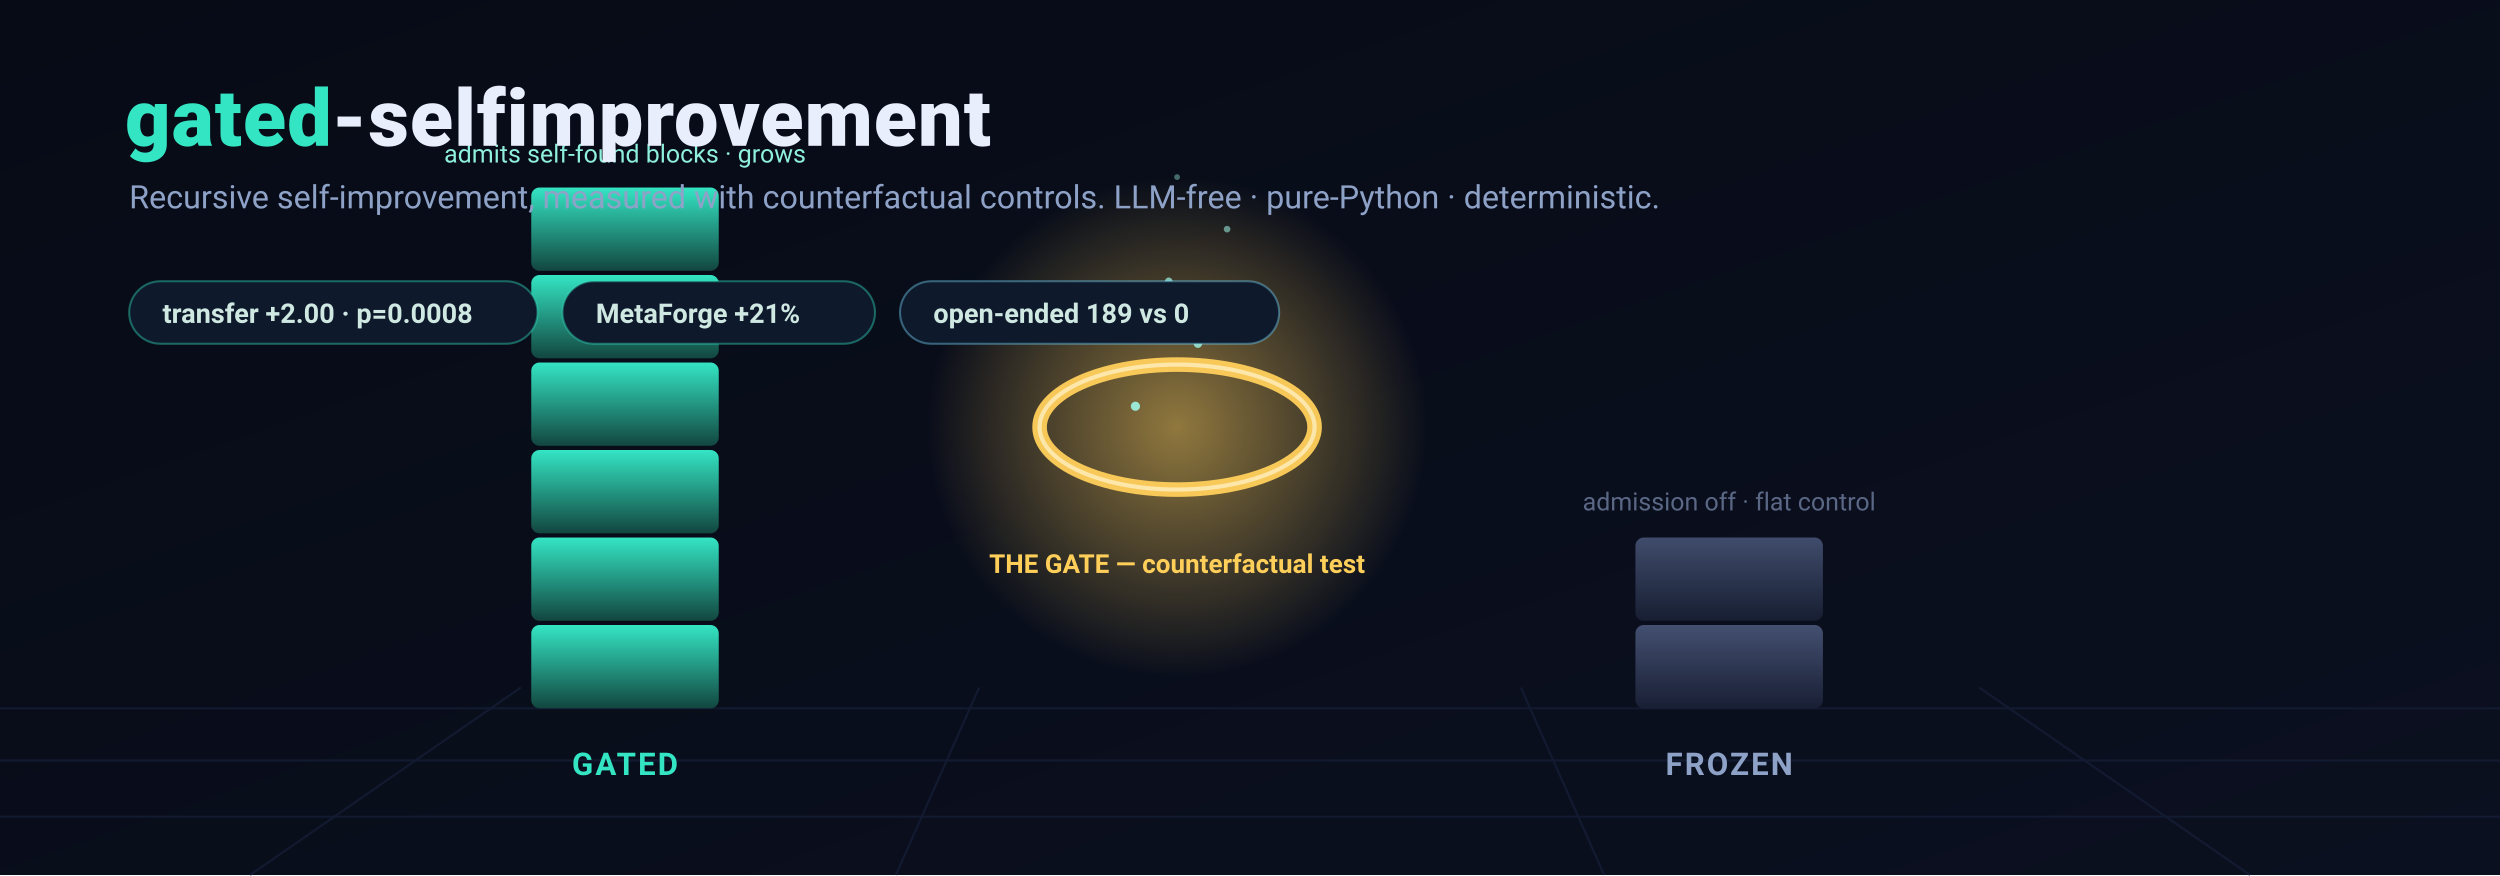
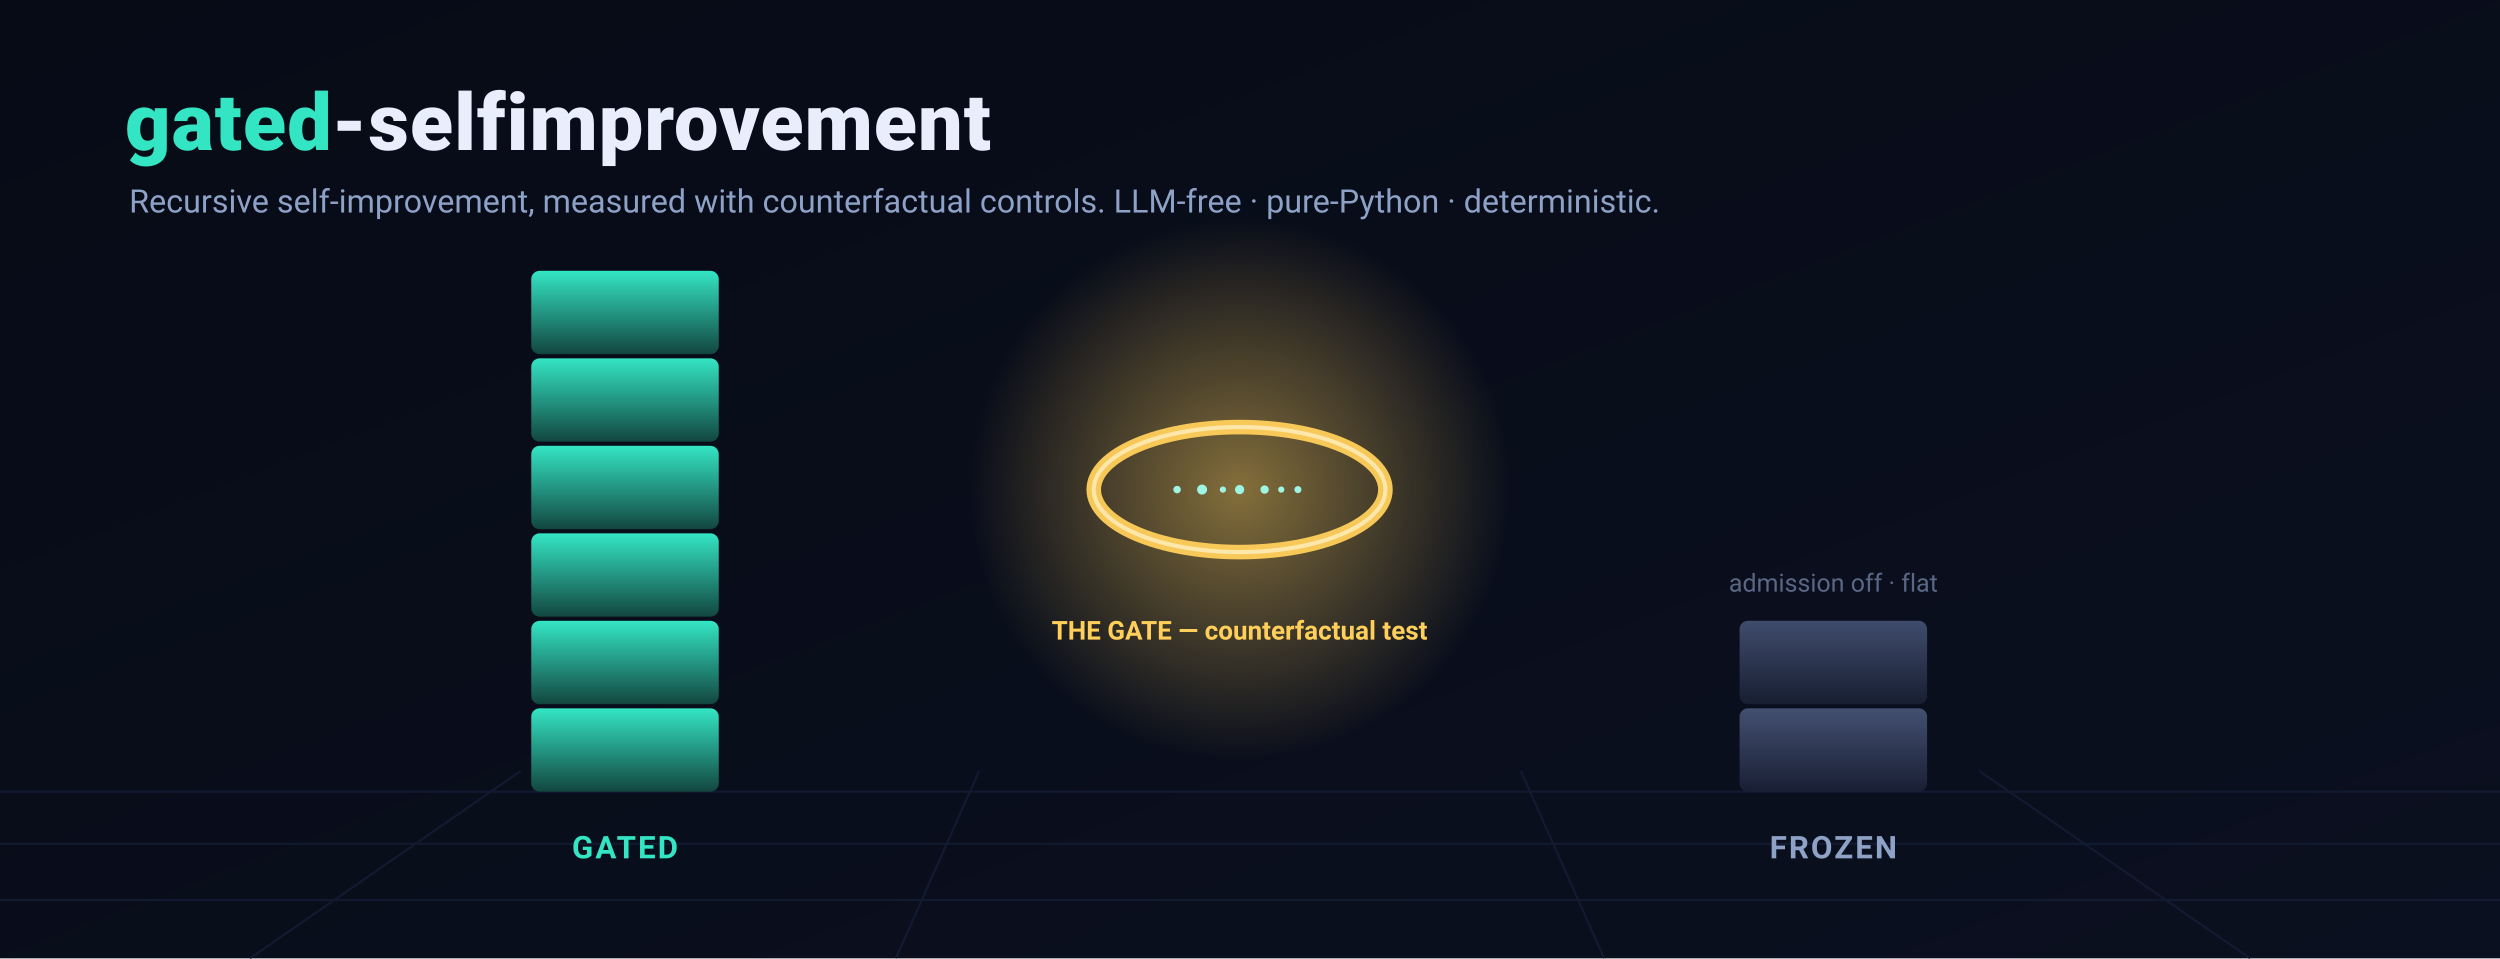
- <svg xmlns="http://www.w3.org/2000/svg" viewBox="0 0 1200 420" font-family="-apple-system,Segoe UI,Roboto,sans-serif">
+ <svg xmlns="http://www.w3.org/2000/svg" viewBox="0 0 1200 460" font-family="-apple-system,Segoe UI,Roboto,sans-serif">
  <defs>
    <linearGradient id="bg" x1="0" y1="0" x2="1" y2="1">
      <stop offset="0" stop-color="#070b16" />
      <stop offset="1" stop-color="#0b1020" />
    </linearGradient>
-     <radialGradient id="gateGlow" cx="0.5" cy="0.5" r="0.5">
-       <stop offset="0" stop-color="#ffcf5a" stop-opacity="0.55" />
+     <radialGradient id="glow" cx="0.5" cy="0.5" r="0.5">
+       <stop offset="0" stop-color="#ffcf5a" stop-opacity="0.5" />
      <stop offset="1" stop-color="#ffcf5a" stop-opacity="0" />
    </radialGradient>
-     <linearGradient id="gated" x1="0" y1="1" x2="0" y2="0">
+     <linearGradient id="gt" x1="0" y1="1" x2="0" y2="0">
      <stop offset="0" stop-color="#12463f" />
      <stop offset="1" stop-color="#34e5c4" />
    </linearGradient>
-     <linearGradient id="frozen" x1="0" y1="1" x2="0" y2="0">
+     <linearGradient id="fz" x1="0" y1="1" x2="0" y2="0">
      <stop offset="0" stop-color="#1a2136" />
      <stop offset="1" stop-color="#4a577a" />
    </linearGradient>
  </defs>
-   <rect width="1200" height="420" fill="url(#bg)" />
+   <rect width="1200" height="460" fill="url(#bg)" />
  <g stroke="#16203a" stroke-width="1" opacity="0.7">
-     <line x1="0" y1="340" x2="1200" y2="340" />
-     <line x1="0" y1="365" x2="1200" y2="365" />
-     <line x1="0" y1="392" x2="1200" y2="392" />
-     <line x1="250" y1="330" x2="120" y2="420" />
-     <line x1="470" y1="330" x2="430" y2="420" />
-     <line x1="730" y1="330" x2="770" y2="420" />
-     <line x1="950" y1="330" x2="1080" y2="420" />
+     <line x1="0" y1="380" x2="1200" y2="380" />
+     <line x1="0" y1="405" x2="1200" y2="405" />
+     <line x1="0" y1="432" x2="1200" y2="432" />
+     <line x1="250" y1="370" x2="120" y2="460" />
+     <line x1="470" y1="370" x2="430" y2="460" />
+     <line x1="730" y1="370" x2="770" y2="460" />
+     <line x1="950" y1="370" x2="1080" y2="460" />
  </g>
-   <g transform="translate(830,0)">
-     <rect x="-45" y="300" width="90" height="40" rx="4" fill="url(#frozen)" opacity="0.9" />
-     <rect x="-45" y="258" width="90" height="40" rx="4" fill="url(#frozen)" opacity="0.85" />
+   <g transform="translate(880,40)">
+     <rect x="-45" y="300" width="90" height="40" rx="4" fill="url(#fz)" opacity="0.9" />
+     <rect x="-45" y="258" width="90" height="40" rx="4" fill="url(#fz)" opacity="0.85" />
    <text x="0" y="372" fill="#8ea2c8" font-size="15" font-weight="700" text-anchor="middle" letter-spacing="1">FROZEN</text>
-     <text x="0" y="245" fill="#5a6785" font-size="12" text-anchor="middle">admission off · flat control</text>
+     <text x="0" y="244" fill="#5a6785" font-size="12" text-anchor="middle">admission off · flat</text>
  </g>
-   <g transform="translate(300,0)">
-     <rect x="-45" y="300" width="90" height="40" rx="4" fill="url(#gated)" />
-     <rect x="-45" y="258" width="90" height="40" rx="4" fill="url(#gated)" />
-     <rect x="-45" y="216" width="90" height="40" rx="4" fill="url(#gated)" />
-     <rect x="-45" y="174" width="90" height="40" rx="4" fill="url(#gated)" />
-     <rect x="-45" y="132" width="90" height="40" rx="4" fill="url(#gated)" />
-     <rect x="-45" y="90" width="90" height="40" rx="4" fill="url(#gated)" />
+   <g transform="translate(300,40)">
+     <g>
+       <rect x="-45" y="300" width="90" height="40" rx="4" fill="url(#gt)">
+         <animate attributeName="opacity" values="0;1;1" keyTimes="0;0.08;1" dur="9s" repeatCount="indefinite" />
+       </rect>
+       <rect x="-45" y="258" width="90" height="40" rx="4" fill="url(#gt)">
+         <animate attributeName="opacity" values="0;0;1;1" keyTimes="0;0.12;0.2;1" dur="9s" repeatCount="indefinite" />
+       </rect>
+       <rect x="-45" y="216" width="90" height="40" rx="4" fill="url(#gt)">
+         <animate attributeName="opacity" values="0;0;1;1" keyTimes="0;0.24;0.32;1" dur="9s" repeatCount="indefinite" />
+       </rect>
+       <rect x="-45" y="174" width="90" height="40" rx="4" fill="url(#gt)">
+         <animate attributeName="opacity" values="0;0;1;1" keyTimes="0;0.36;0.44;1" dur="9s" repeatCount="indefinite" />
+       </rect>
+       <rect x="-45" y="132" width="90" height="40" rx="4" fill="url(#gt)">
+         <animate attributeName="opacity" values="0;0;1;1" keyTimes="0;0.48;0.56;1" dur="9s" repeatCount="indefinite" />
+       </rect>
+       <rect x="-45" y="90" width="90" height="40" rx="4" fill="url(#gt)">
+         <animate attributeName="opacity" values="0;0;1;1" keyTimes="0;0.6;0.68;1" dur="9s" repeatCount="indefinite" />
+       </rect>
+     </g>
    <text x="0" y="372" fill="#34e5c4" font-size="15" font-weight="700" text-anchor="middle" letter-spacing="1">GATED</text>
-     <text x="0" y="78" fill="#8ff0dd" font-size="12" text-anchor="middle">admits self-found blocks · grows</text>
+     <text x="0" y="76" fill="#8ff0dd" font-size="12" text-anchor="middle" opacity="0">
+       admits self-found blocks
+       <animate attributeName="opacity" values="0;0;1;1" keyTimes="0;0.68;0.76;1" dur="9s" repeatCount="indefinite" />
+     </text>
  </g>
-   <g transform="translate(565,205)">
-     <ellipse cx="0" cy="0" rx="120" ry="120" fill="url(#gateGlow)" />
-     <ellipse cx="0" cy="0" rx="66" ry="30" fill="none" stroke="#ffcf5a" stroke-width="7" opacity="0.95" />
-     <ellipse cx="0" cy="0" rx="66" ry="30" fill="none" stroke="#fff3cf" stroke-width="2" opacity="0.7" />
-     <text x="0" y="70" fill="#ffcf5a" font-size="12.5" font-weight="600" text-anchor="middle">THE GATE — counterfactual test</text>
+   <g transform="translate(595,235)">
+     <ellipse cx="0" cy="0" rx="130" ry="130" fill="url(#glow)">
+       <animate attributeName="opacity" values="0.7;1;0.7" dur="3s" repeatCount="indefinite" />
+     </ellipse>
+     <g>
+       <ellipse cx="0" cy="0" rx="70" ry="30" fill="none" stroke="#ffcf5a" stroke-width="7" opacity="0.95">
+         <animate attributeName="rx" values="70;18;70" dur="6s" repeatCount="indefinite" calcMode="spline" keySplines="0.4 0 0.6 1;0.4 0 0.6 1" />
+       </ellipse>
+       <ellipse cx="0" cy="0" rx="70" ry="30" fill="none" stroke="#fff3cf" stroke-width="2" opacity="0.7">
+         <animate attributeName="rx" values="70;18;70" dur="6s" repeatCount="indefinite" calcMode="spline" keySplines="0.4 0 0.6 1;0.4 0 0.6 1" />
+       </ellipse>
+       <animateTransform attributeName="transform" type="rotate" from="0" to="360" dur="24s" repeatCount="indefinite" />
+     </g>
+     <text x="0" y="72" fill="#ffcf5a" font-size="12.5" font-weight="600" text-anchor="middle">THE GATE — counterfactual test</text>
    <g fill="#9ff5e4">
-       <circle cx="-20" cy="-10" r="2.2" opacity="0.9" />
-       <circle cx="10" cy="-40" r="2" opacity="0.8" />
-       <circle cx="-4" cy="-70" r="1.8" opacity="0.7" />
-       <circle cx="24" cy="-95" r="1.6" opacity="0.55" />
-       <circle cx="-28" cy="-55" r="1.6" opacity="0.6" />
-       <circle cx="0" cy="-120" r="1.4" opacity="0.4" />
+       <circle cx="-18" r="2.4">
+         <animate attributeName="cy" values="120;-150" dur="3.2s" repeatCount="indefinite" />
+         <animate attributeName="opacity" values="0;0.95;0" dur="3.2s" repeatCount="indefinite" />
+       </circle>
+       <circle cx="12" r="2">
+         <animate attributeName="cy" values="120;-150" dur="2.7s" begin="0.5s" repeatCount="indefinite" />
+         <animate attributeName="opacity" values="0;0.85;0" dur="2.7s" begin="0.5s" repeatCount="indefinite" />
+       </circle>
+       <circle cx="-30" r="1.8">
+         <animate attributeName="cy" values="120;-150" dur="3.8s" begin="1.1s" repeatCount="indefinite" />
+         <animate attributeName="opacity" values="0;0.75;0" dur="3.8s" begin="1.1s" repeatCount="indefinite" />
+       </circle>
+       <circle cx="28" r="1.7">
+         <animate attributeName="cy" values="120;-150" dur="3s" begin="1.6s" repeatCount="indefinite" />
+         <animate attributeName="opacity" values="0;0.7;0" dur="3s" begin="1.6s" repeatCount="indefinite" />
+       </circle>
+       <circle cx="0" r="2.2">
+         <animate attributeName="cy" values="120;-150" dur="2.4s" begin="2s" repeatCount="indefinite" />
+         <animate attributeName="opacity" values="0;0.9;0" dur="2.4s" begin="2s" repeatCount="indefinite" />
+       </circle>
+       <circle cx="-8" r="1.5">
+         <animate attributeName="cy" values="120;-150" dur="3.5s" begin="0.9s" repeatCount="indefinite" />
+         <animate attributeName="opacity" values="0;0.6;0" dur="3.5s" begin="0.9s" repeatCount="indefinite" />
+       </circle>
+       <circle cx="20" r="1.5">
+         <animate attributeName="cy" values="120;-150" dur="4s" begin="2.4s" repeatCount="indefinite" />
+         <animate attributeName="opacity" values="0;0.6;0" dur="4s" begin="2.4s" repeatCount="indefinite" />
+       </circle>
    </g>
  </g>
-   <text x="60" y="70" fill="#e8eefc" font-size="38" font-weight="800" letter-spacing="0.5">
+   <text x="60" y="72" fill="#e8eefc" font-size="38" font-weight="800" letter-spacing="0.5">
    <tspan fill="#34e5c4">gated</tspan>-selfimprovement</text>
-   <text x="62" y="100" fill="#8ea2c8" font-size="15.5">Recursive self-improvement, measured with counterfactual controls. LLM-free · pure-Python · deterministic.</text>
+   <text x="62" y="102" fill="#8ea2c8" font-size="15.5">Recursive self-improvement, measured with counterfactual controls. LLM-free · pure-Python · deterministic.</text>
  <g font-size="13" font-weight="600">
-     <g transform="translate(62,135)">
-       <rect x="0" y="0" width="196" height="30" rx="15" fill="#0e1a2c" stroke="#34e5c4" stroke-opacity="0.4" />
+     <g transform="translate(62,132)" opacity="0">
+       <rect width="196" height="30" rx="15" fill="#0e1a2c" stroke="#34e5c4" stroke-opacity="0.4" />
      <text x="16" y="20" fill="#cfe8e2">transfer +2.00 · p=0.0008</text>
+       <animate attributeName="opacity" values="0;1;1" keyTimes="0;0.1;1" dur="9s" repeatCount="indefinite" />
    </g>
-     <g transform="translate(270,135)">
-       <rect x="0" y="0" width="150" height="30" rx="15" fill="#0e1a2c" stroke="#34e5c4" stroke-opacity="0.4" />
+     <g transform="translate(270,132)" opacity="0">
+       <rect width="150" height="30" rx="15" fill="#0e1a2c" stroke="#34e5c4" stroke-opacity="0.4" />
      <text x="16" y="20" fill="#cfe8e2">MetaForge +21%</text>
+       <animate attributeName="opacity" values="0;0;1;1" keyTimes="0;0.15;0.25;1" dur="9s" repeatCount="indefinite" />
    </g>
-     <g transform="translate(432,135)">
-       <rect x="0" y="0" width="182" height="30" rx="15" fill="#0e1a2c" stroke="#7ad9ff" stroke-opacity="0.4" />
+     <g transform="translate(432,132)" opacity="0">
+       <rect width="182" height="30" rx="15" fill="#0e1a2c" stroke="#7ad9ff" stroke-opacity="0.4" />
      <text x="16" y="20" fill="#cfe8e2">open-ended 189 vs 0</text>
+       <animate attributeName="opacity" values="0;0;1;1" keyTimes="0;0.3;0.4;1" dur="9s" repeatCount="indefinite" />
    </g>
  </g>
</svg>
